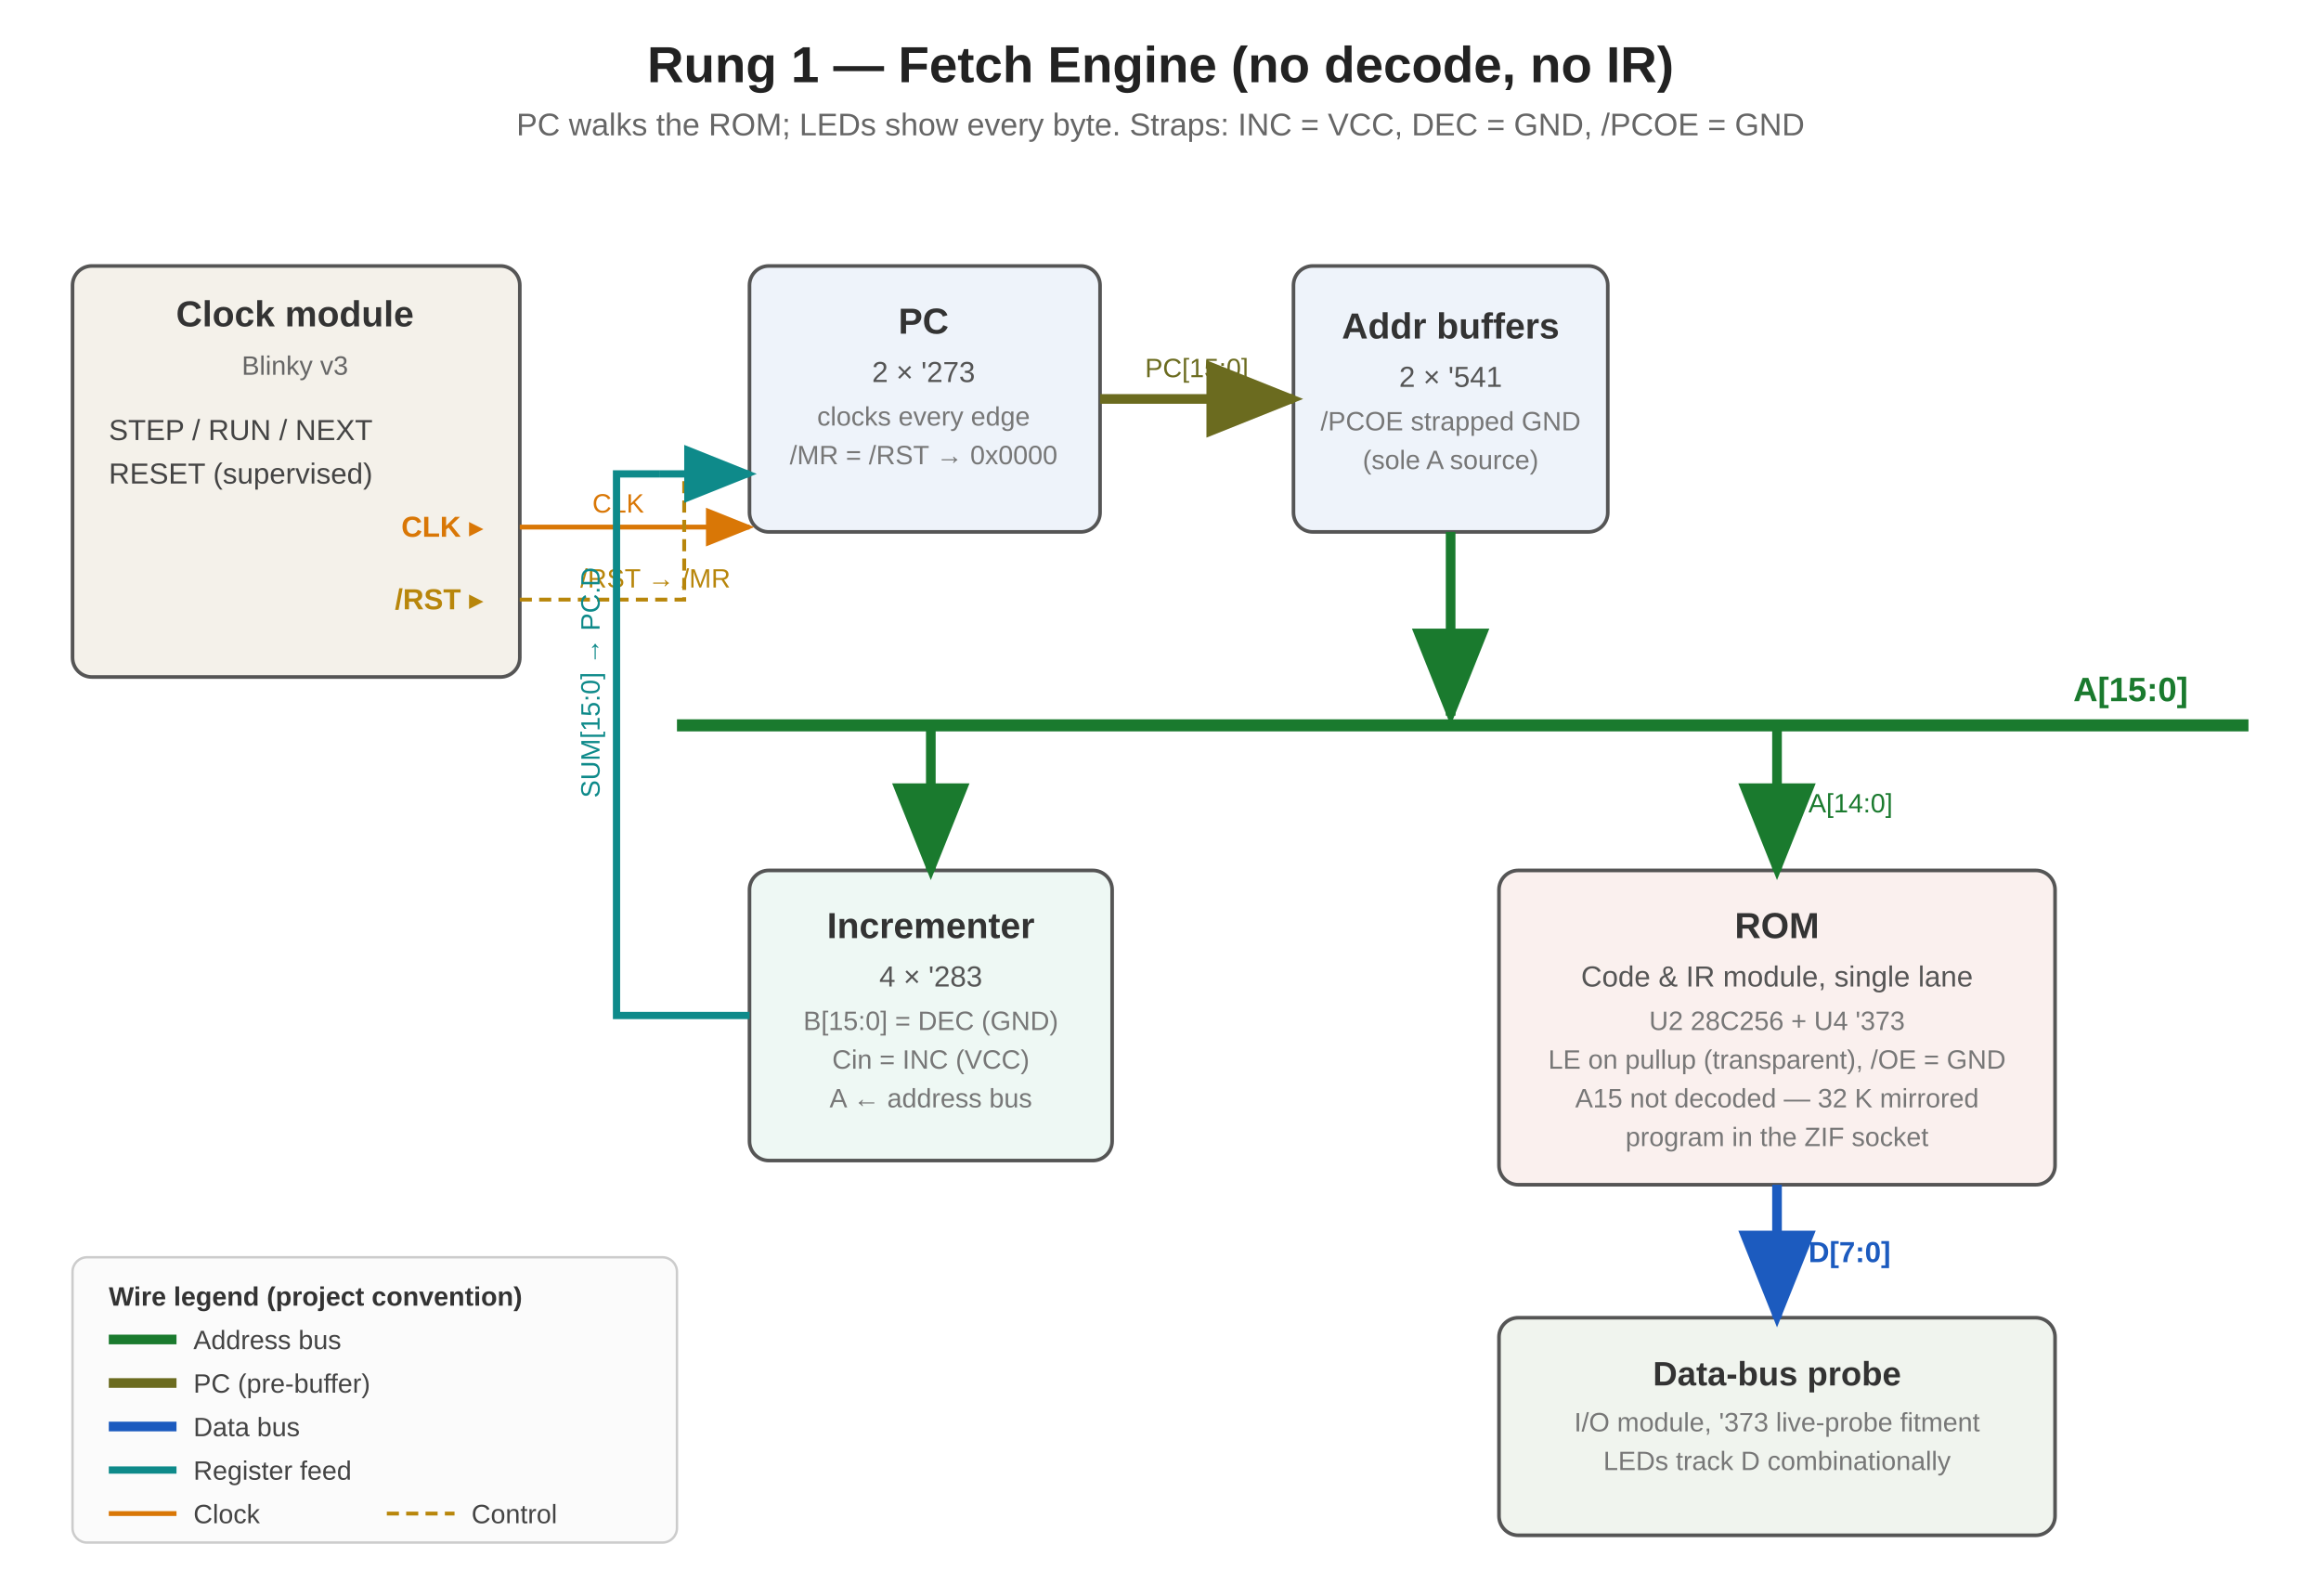
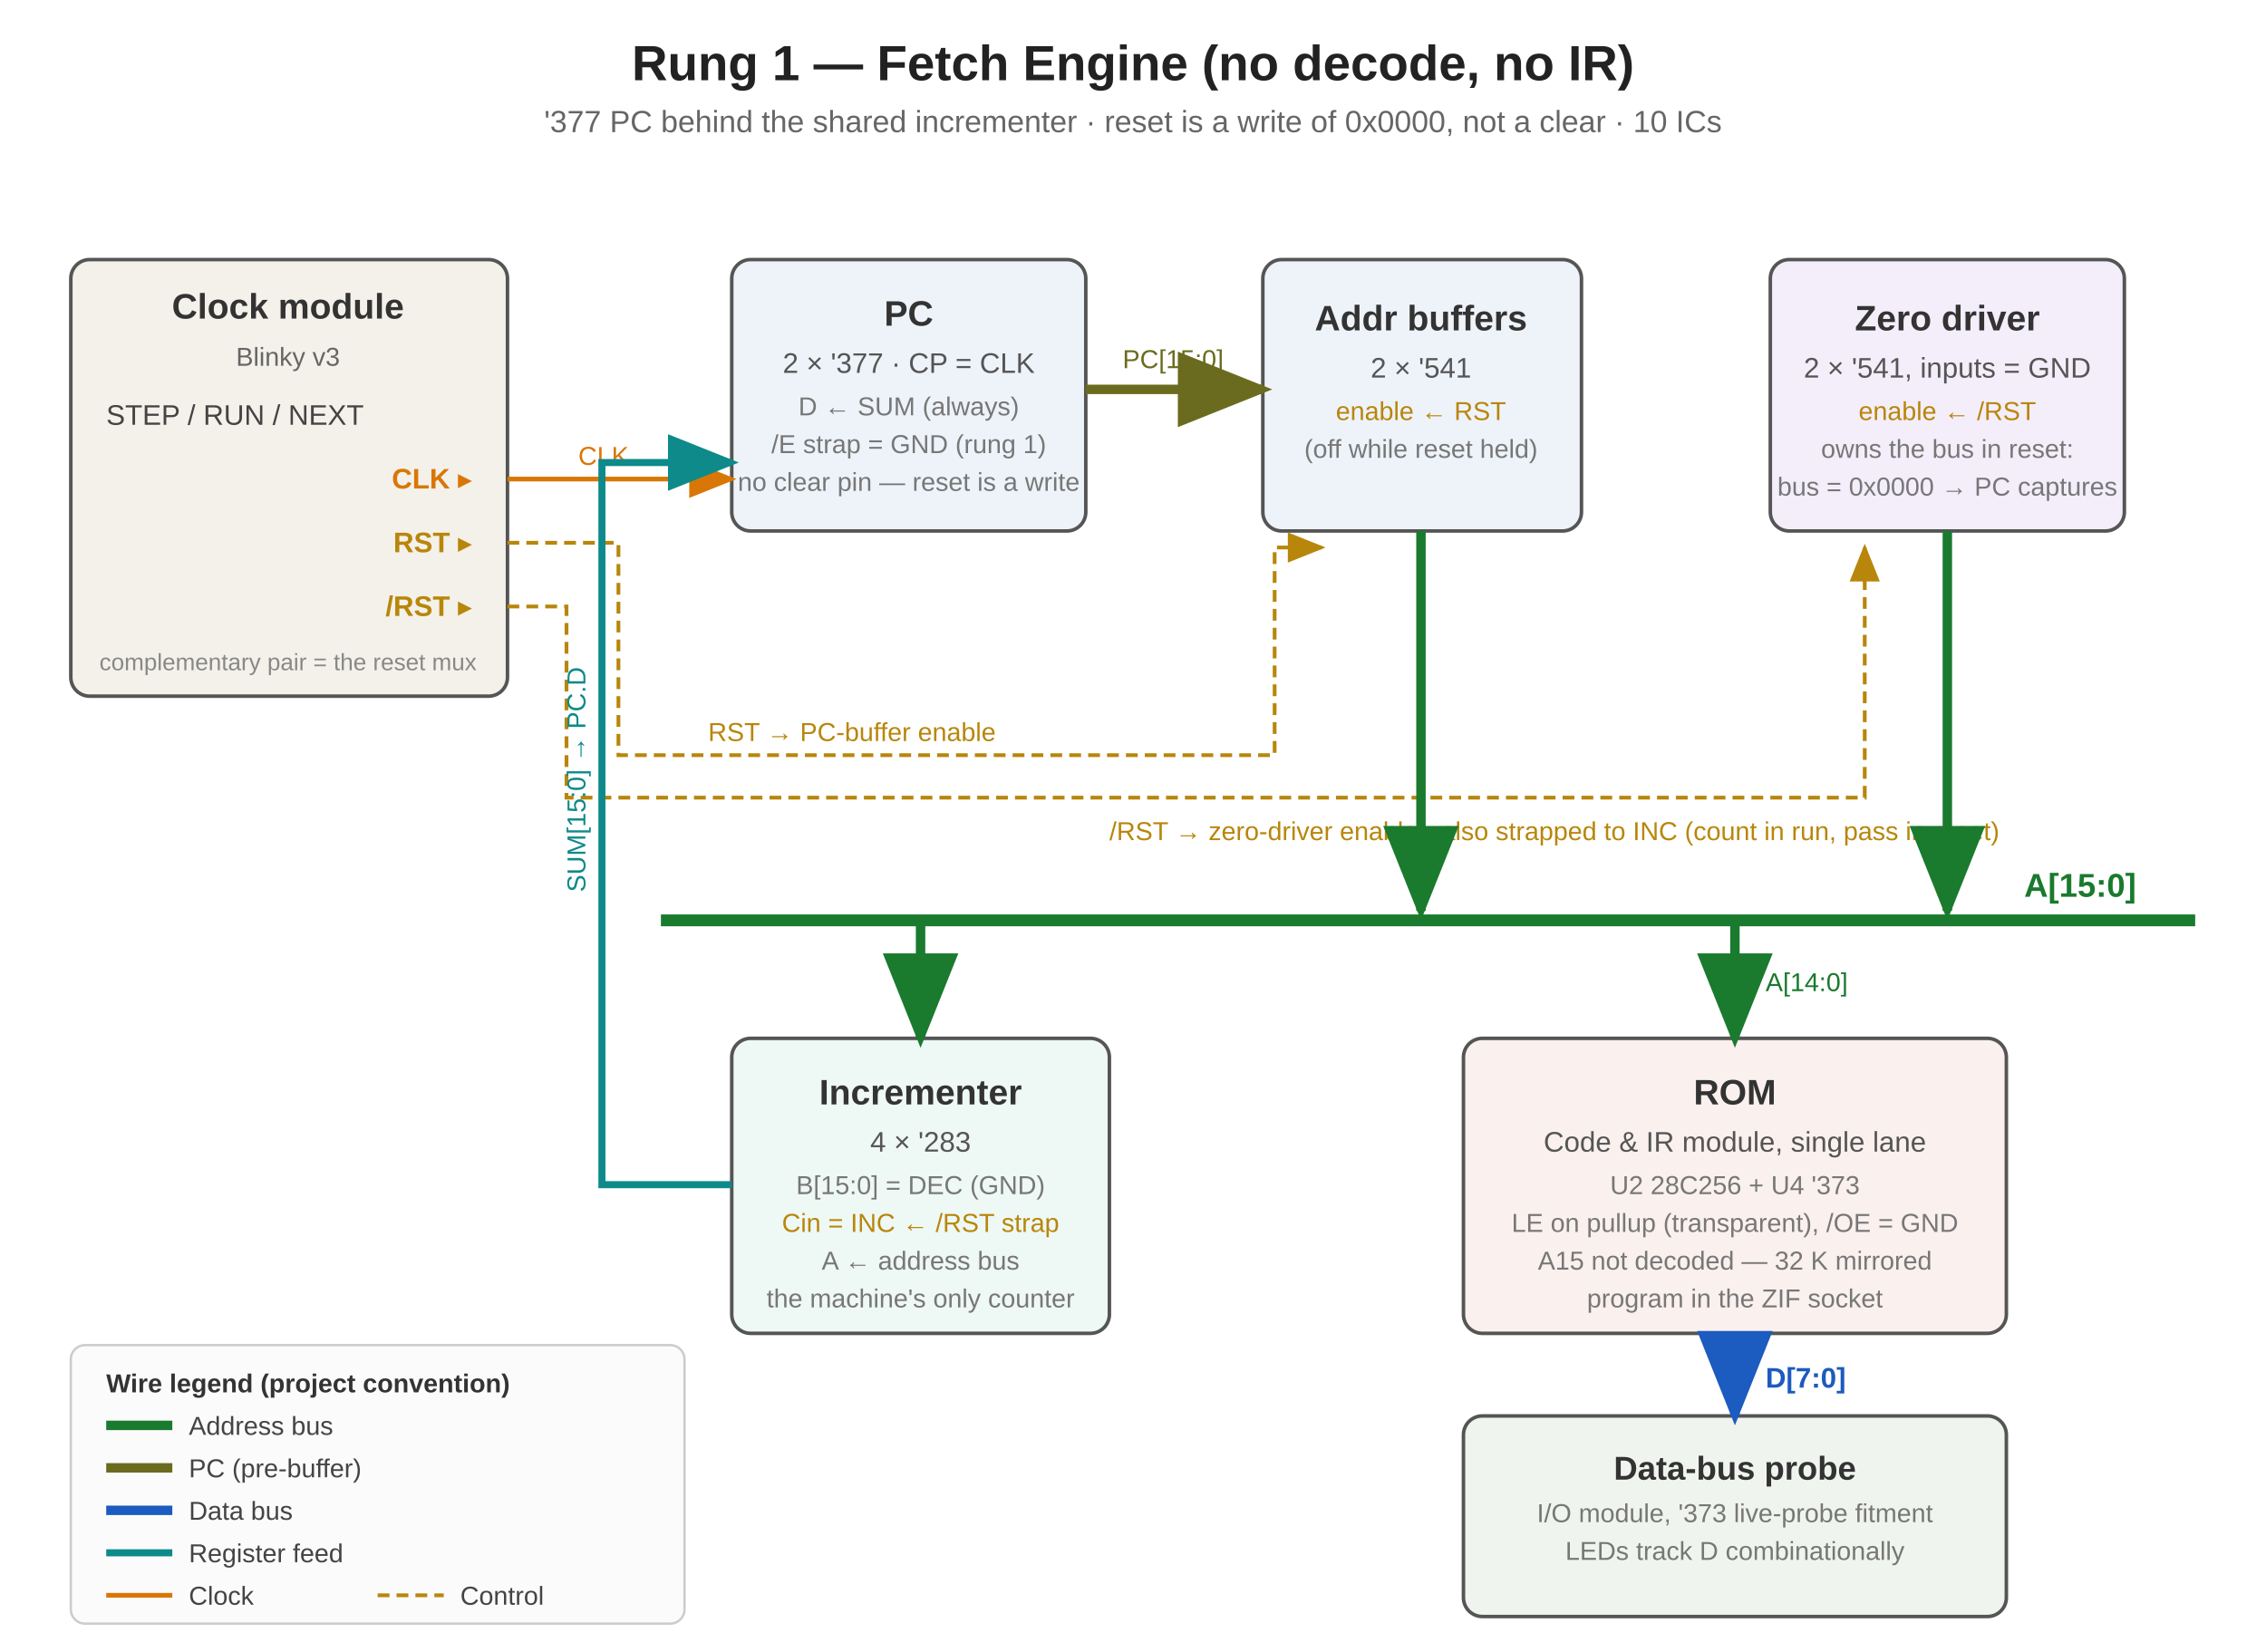
- <svg xmlns="http://www.w3.org/2000/svg" viewBox="0 0 960 660" font-family="Segoe UI, Arial, sans-serif">
+ <svg xmlns="http://www.w3.org/2000/svg" viewBox="0 0 960 700" font-family="Segoe UI, Arial, sans-serif">
  <defs>
    <marker id="arrG" markerWidth="10" markerHeight="8" refX="9" refY="4" orient="auto">
      <path d="M0,0 L10,4 L0,8 z" fill="#1a7a2e" />
    </marker>
    <marker id="arrB" markerWidth="10" markerHeight="8" refX="9" refY="4" orient="auto">
      <path d="M0,0 L10,4 L0,8 z" fill="#1c5bbf" />
    </marker>
    <marker id="arrO" markerWidth="10" markerHeight="8" refX="9" refY="4" orient="auto">
      <path d="M0,0 L10,4 L0,8 z" fill="#d97706" />
    </marker>
    <marker id="arrY" markerWidth="10" markerHeight="8" refX="9" refY="4" orient="auto">
      <path d="M0,0 L10,4 L0,8 z" fill="#b8860b" />
    </marker>
    <marker id="arrC" markerWidth="10" markerHeight="8" refX="9" refY="4" orient="auto">
      <path d="M0,0 L10,4 L0,8 z" fill="#0e8a8a" />
    </marker>
    <marker id="arrOl" markerWidth="10" markerHeight="8" refX="9" refY="4" orient="auto">
      <path d="M0,0 L10,4 L0,8 z" fill="#6b6b1f" />
    </marker>
  </defs>
  <text x="480" y="34" text-anchor="middle" font-size="21" font-weight="600" fill="#222">Rung 1 — Fetch Engine (no decode, no IR)</text>
-   <text x="480" y="56" text-anchor="middle" font-size="13" fill="#666">PC walks the ROM; LEDs show every byte. Straps: INC = VCC, DEC = GND, /PCOE = GND</text>
-   <rect x="30" y="110" width="185" height="170" rx="8" fill="#f4f1ea" stroke="#555" stroke-width="1.5" />
+   <text x="480" y="56" text-anchor="middle" font-size="13" fill="#666">'377 PC behind the shared incrementer · reset is a write of 0x0000, not a clear · 10 ICs</text>
+   <rect x="30" y="110" width="185" height="185" rx="8" fill="#f4f1ea" stroke="#555" stroke-width="1.5" />
  <text x="122" y="135" text-anchor="middle" font-size="15" font-weight="600" fill="#333">Clock module</text>
  <text x="122" y="155" text-anchor="middle" font-size="11" fill="#666">Blinky v3</text>
-   <text x="45" y="182" font-size="12" fill="#444">STEP / RUN / NEXT</text>
-   <text x="45" y="200" font-size="12" fill="#444">RESET (supervised)</text>
-   <text x="200" y="222" text-anchor="end" font-size="12" font-weight="600" fill="#d97706">CLK ▸</text>
-   <text x="200" y="252" text-anchor="end" font-size="12" font-weight="600" fill="#b8860b">/RST ▸</text>
-   <rect x="310" y="110" width="145" height="110" rx="8" fill="#eef3fa" stroke="#555" stroke-width="1.5" />
-   <text x="382" y="138" text-anchor="middle" font-size="15" font-weight="600" fill="#333">PC</text>
-   <text x="382" y="158" text-anchor="middle" font-size="12" fill="#555">2 × '273</text>
-   <text x="382" y="176" text-anchor="middle" font-size="11" fill="#777">clocks every edge</text>
-   <text x="382" y="192" text-anchor="middle" font-size="11" fill="#777">/MR = /RST → 0x0000</text>
-   <rect x="535" y="110" width="130" height="110" rx="8" fill="#eef3fa" stroke="#555" stroke-width="1.5" />
-   <text x="600" y="140" text-anchor="middle" font-size="15" font-weight="600" fill="#333">Addr buffers</text>
-   <text x="600" y="160" text-anchor="middle" font-size="12" fill="#555">2 × '541</text>
-   <text x="600" y="178" text-anchor="middle" font-size="11" fill="#777">/PCOE strapped GND</text>
-   <text x="600" y="194" text-anchor="middle" font-size="11" fill="#777">(sole A source)</text>
-   <path d="M215,218 H310 " stroke="#d97706" stroke-width="2" fill="none" marker-end="url(#arrO)" />
-   <text x="245" y="212" font-size="11" fill="#d97706">CLK</text>
-   <path d="M215,248 H283 V196 H310" stroke="#b8860b" stroke-width="1.6" stroke-dasharray="5,3" fill="none" marker-end="url(#arrY)" />
-   <text x="240" y="243" font-size="11" fill="#b8860b">/RST → /MR</text>
-   <path d="M455,165 H535" stroke="#6b6b1f" stroke-width="4" fill="none" marker-end="url(#arrOl)" />
-   <text x="495" y="156" text-anchor="middle" font-size="11" fill="#6b6b1f">PC[15:0]</text>
-   <path d="M280,300 H930" stroke="#1a7a2e" stroke-width="5" fill="none" />
-   <text x="905" y="290" text-anchor="end" font-size="14" font-weight="600" fill="#1a7a2e">A[15:0]</text>
-   <path d="M600,220 V296" stroke="#1a7a2e" stroke-width="4" fill="none" marker-end="url(#arrG)" />
-   <rect x="310" y="360" width="150" height="120" rx="8" fill="#eef8f4" stroke="#555" stroke-width="1.5" />
-   <text x="385" y="388" text-anchor="middle" font-size="15" font-weight="600" fill="#333">Incrementer</text>
-   <text x="385" y="408" text-anchor="middle" font-size="12" fill="#555">4 × '283</text>
-   <text x="385" y="426" text-anchor="middle" font-size="11" fill="#777">B[15:0] = DEC (GND)</text>
-   <text x="385" y="442" text-anchor="middle" font-size="11" fill="#777">Cin = INC (VCC)</text>
-   <text x="385" y="458" text-anchor="middle" font-size="11" fill="#777">A ← address bus</text>
-   <path d="M385,300 V360" stroke="#1a7a2e" stroke-width="4" fill="none" marker-end="url(#arrG)" />
-   <path d="M310,420 H255 V196 H273 " stroke="#0e8a8a" stroke-width="3" fill="none" />
-   <path d="M273,196 H310" stroke="#0e8a8a" stroke-width="3" fill="none" marker-end="url(#arrC)" />
-   <text x="248" y="330" font-size="11" fill="#0e8a8a" transform="rotate(-90 248 330)">SUM[15:0] → PC.D</text>
-   <rect x="620" y="360" width="230" height="130" rx="8" fill="#faf0ee" stroke="#555" stroke-width="1.5" />
-   <text x="735" y="388" text-anchor="middle" font-size="15" font-weight="600" fill="#333">ROM</text>
-   <text x="735" y="408" text-anchor="middle" font-size="12" fill="#555">Code &amp; IR module, single lane</text>
-   <text x="735" y="426" text-anchor="middle" font-size="11" fill="#777">U2 28C256 + U4 '373</text>
-   <text x="735" y="442" text-anchor="middle" font-size="11" fill="#777">LE on pullup (transparent), /OE = GND</text>
-   <text x="735" y="458" text-anchor="middle" font-size="11" fill="#777">A15 not decoded — 32 K mirrored</text>
-   <text x="735" y="474" text-anchor="middle" font-size="11" fill="#777">program in the ZIF socket</text>
-   <path d="M735,300 V360" stroke="#1a7a2e" stroke-width="4" fill="none" marker-end="url(#arrG)" />
-   <text x="748" y="336" font-size="11" fill="#1a7a2e">A[14:0]</text>
-   <rect x="620" y="545" width="230" height="90" rx="8" fill="#f0f4ee" stroke="#555" stroke-width="1.5" />
-   <text x="735" y="573" text-anchor="middle" font-size="14" font-weight="600" fill="#333">Data-bus probe</text>
-   <text x="735" y="592" text-anchor="middle" font-size="11" fill="#777">I/O module, '373 live-probe fitment</text>
-   <text x="735" y="608" text-anchor="middle" font-size="11" fill="#777">LEDs track D combinationally</text>
-   <path d="M735,490 V545" stroke="#1c5bbf" stroke-width="4" fill="none" marker-end="url(#arrB)" />
-   <text x="748" y="522" font-size="12" font-weight="600" fill="#1c5bbf">D[7:0]</text>
+   <text x="45" y="180" font-size="12" fill="#444">STEP / RUN / NEXT</text>
+   <text x="200" y="207" text-anchor="end" font-size="12" font-weight="600" fill="#d97706">CLK ▸</text>
+   <text x="200" y="234" text-anchor="end" font-size="12" font-weight="600" fill="#b8860b">RST ▸</text>
+   <text x="200" y="261" text-anchor="end" font-size="12" font-weight="600" fill="#b8860b">/RST ▸</text>
+   <text x="122" y="284" text-anchor="middle" font-size="10" fill="#888">complementary pair = the reset mux</text>
+   <rect x="310" y="110" width="150" height="115" rx="8" fill="#eef3fa" stroke="#555" stroke-width="1.5" />
+   <text x="385" y="138" text-anchor="middle" font-size="15" font-weight="600" fill="#333">PC</text>
+   <text x="385" y="158" text-anchor="middle" font-size="12" fill="#555">2 × '377 · CP = CLK</text>
+   <text x="385" y="176" text-anchor="middle" font-size="11" fill="#777">D ← SUM (always)</text>
+   <text x="385" y="192" text-anchor="middle" font-size="11" fill="#777">/E strap = GND (rung 1)</text>
+   <text x="385" y="208" text-anchor="middle" font-size="11" fill="#777">no clear pin — reset is a write</text>
+   <rect x="535" y="110" width="135" height="115" rx="8" fill="#eef3fa" stroke="#555" stroke-width="1.5" />
+   <text x="602" y="140" text-anchor="middle" font-size="15" font-weight="600" fill="#333">Addr buffers</text>
+   <text x="602" y="160" text-anchor="middle" font-size="12" fill="#555">2 × '541</text>
+   <text x="602" y="178" text-anchor="middle" font-size="11" fill="#b8860b">enable ← RST</text>
+   <text x="602" y="194" text-anchor="middle" font-size="11" fill="#777">(off while reset held)</text>
+   <rect x="750" y="110" width="150" height="115" rx="8" fill="#f3eefa" stroke="#555" stroke-width="1.5" />
+   <text x="825" y="140" text-anchor="middle" font-size="15" font-weight="600" fill="#333">Zero driver</text>
+   <text x="825" y="160" text-anchor="middle" font-size="12" fill="#555">2 × '541, inputs = GND</text>
+   <text x="825" y="178" text-anchor="middle" font-size="11" fill="#b8860b">enable ← /RST</text>
+   <text x="825" y="194" text-anchor="middle" font-size="11" fill="#777">owns the bus in reset:</text>
+   <text x="825" y="210" text-anchor="middle" font-size="11" fill="#777">bus = 0x0000 → PC captures</text>
+   <path d="M215,203 H310" stroke="#d97706" stroke-width="2" fill="none" marker-end="url(#arrO)" />
+   <text x="245" y="197" font-size="11" fill="#d97706">CLK</text>
+   <path d="M215,230 H262 V320 H540 V232 H560" stroke="#b8860b" stroke-width="1.6" stroke-dasharray="5,3" fill="none" marker-end="url(#arrY)" />
+   <text x="300" y="314" font-size="11" fill="#b8860b">RST → PC-buffer enable</text>
+   <path d="M215,257 H240 V338 H790 V232" stroke="#b8860b" stroke-width="1.6" stroke-dasharray="5,3" fill="none" marker-end="url(#arrY)" />
+   <text x="470" y="356" font-size="11" fill="#b8860b">/RST → zero-driver enable · also strapped to INC (count in run, pass in reset)</text>
+   <path d="M460,165 H535" stroke="#6b6b1f" stroke-width="4" fill="none" marker-end="url(#arrOl)" />
+   <text x="497" y="156" text-anchor="middle" font-size="11" fill="#6b6b1f">PC[15:0]</text>
+   <path d="M280,390 H930" stroke="#1a7a2e" stroke-width="5" fill="none" />
+   <text x="905" y="380" text-anchor="end" font-size="14" font-weight="600" fill="#1a7a2e">A[15:0]</text>
+   <path d="M602,225 V386" stroke="#1a7a2e" stroke-width="4" fill="none" marker-end="url(#arrG)" />
+   <path d="M825,225 V386" stroke="#1a7a2e" stroke-width="4" fill="none" marker-end="url(#arrG)" />
+   <rect x="310" y="440" width="160" height="125" rx="8" fill="#eef8f4" stroke="#555" stroke-width="1.5" />
+   <text x="390" y="468" text-anchor="middle" font-size="15" font-weight="600" fill="#333">Incrementer</text>
+   <text x="390" y="488" text-anchor="middle" font-size="12" fill="#555">4 × '283</text>
+   <text x="390" y="506" text-anchor="middle" font-size="11" fill="#777">B[15:0] = DEC (GND)</text>
+   <text x="390" y="522" text-anchor="middle" font-size="11" fill="#b8860b">Cin = INC ← /RST strap</text>
+   <text x="390" y="538" text-anchor="middle" font-size="11" fill="#777">A ← address bus</text>
+   <text x="390" y="554" text-anchor="middle" font-size="11" fill="#777">the machine's only counter</text>
+   <path d="M390,390 V440" stroke="#1a7a2e" stroke-width="4" fill="none" marker-end="url(#arrG)" />
+   <path d="M310,502 H255 V196 H310" stroke="#0e8a8a" stroke-width="3" fill="none" marker-end="url(#arrC)" />
+   <text x="248" y="378" font-size="11" fill="#0e8a8a" transform="rotate(-90 248 378)">SUM[15:0] → PC.D</text>
+   <rect x="620" y="440" width="230" height="125" rx="8" fill="#faf0ee" stroke="#555" stroke-width="1.5" />
+   <text x="735" y="468" text-anchor="middle" font-size="15" font-weight="600" fill="#333">ROM</text>
+   <text x="735" y="488" text-anchor="middle" font-size="12" fill="#555">Code &amp; IR module, single lane</text>
+   <text x="735" y="506" text-anchor="middle" font-size="11" fill="#777">U2 28C256 + U4 '373</text>
+   <text x="735" y="522" text-anchor="middle" font-size="11" fill="#777">LE on pullup (transparent), /OE = GND</text>
+   <text x="735" y="538" text-anchor="middle" font-size="11" fill="#777">A15 not decoded — 32 K mirrored</text>
+   <text x="735" y="554" text-anchor="middle" font-size="11" fill="#777">program in the ZIF socket</text>
+   <path d="M735,390 V440" stroke="#1a7a2e" stroke-width="4" fill="none" marker-end="url(#arrG)" />
+   <text x="748" y="420" font-size="11" fill="#1a7a2e">A[14:0]</text>
+   <rect x="620" y="600" width="230" height="85" rx="8" fill="#f0f4ee" stroke="#555" stroke-width="1.5" />
+   <text x="735" y="627" text-anchor="middle" font-size="14" font-weight="600" fill="#333">Data-bus probe</text>
+   <text x="735" y="645" text-anchor="middle" font-size="11" fill="#777">I/O module, '373 live-probe fitment</text>
+   <text x="735" y="661" text-anchor="middle" font-size="11" fill="#777">LEDs track D combinationally</text>
+   <path d="M735,565 V600" stroke="#1c5bbf" stroke-width="4" fill="none" marker-end="url(#arrB)" />
+   <text x="748" y="588" font-size="12" font-weight="600" fill="#1c5bbf">D[7:0]</text>
  <g font-size="11" fill="#444">
-     <rect x="30" y="520" width="250" height="118" rx="6" fill="#fbfbfb" stroke="#ccc" />
-     <text x="45" y="540" font-weight="600" fill="#333">Wire legend (project convention)</text>
-     <path d="M45,554 h28" stroke="#1a7a2e" stroke-width="4" />
-     <text x="80" y="558">Address bus</text>
-     <path d="M45,572 h28" stroke="#6b6b1f" stroke-width="4" />
-     <text x="80" y="576">PC (pre-buffer)</text>
-     <path d="M45,590 h28" stroke="#1c5bbf" stroke-width="4" />
-     <text x="80" y="594">Data bus</text>
-     <path d="M45,608 h28" stroke="#0e8a8a" stroke-width="3" />
-     <text x="80" y="612">Register feed</text>
-     <path d="M45,626 h28" stroke="#d97706" stroke-width="2" />
-     <text x="80" y="630">Clock</text>
-     <path d="M160,626 h28" stroke="#b8860b" stroke-width="1.6" stroke-dasharray="5,3" />
-     <text x="195" y="630">Control</text>
+     <rect x="30" y="570" width="260" height="118" rx="6" fill="#fbfbfb" stroke="#ccc" />
+     <text x="45" y="590" font-weight="600" fill="#333">Wire legend (project convention)</text>
+     <path d="M45,604 h28" stroke="#1a7a2e" stroke-width="4" />
+     <text x="80" y="608">Address bus</text>
+     <path d="M45,622 h28" stroke="#6b6b1f" stroke-width="4" />
+     <text x="80" y="626">PC (pre-buffer)</text>
+     <path d="M45,640 h28" stroke="#1c5bbf" stroke-width="4" />
+     <text x="80" y="644">Data bus</text>
+     <path d="M45,658 h28" stroke="#0e8a8a" stroke-width="3" />
+     <text x="80" y="662">Register feed</text>
+     <path d="M45,676 h28" stroke="#d97706" stroke-width="2" />
+     <text x="80" y="680">Clock</text>
+     <path d="M160,676 h28" stroke="#b8860b" stroke-width="1.6" stroke-dasharray="5,3" />
+     <text x="195" y="680">Control</text>
  </g>
</svg>
